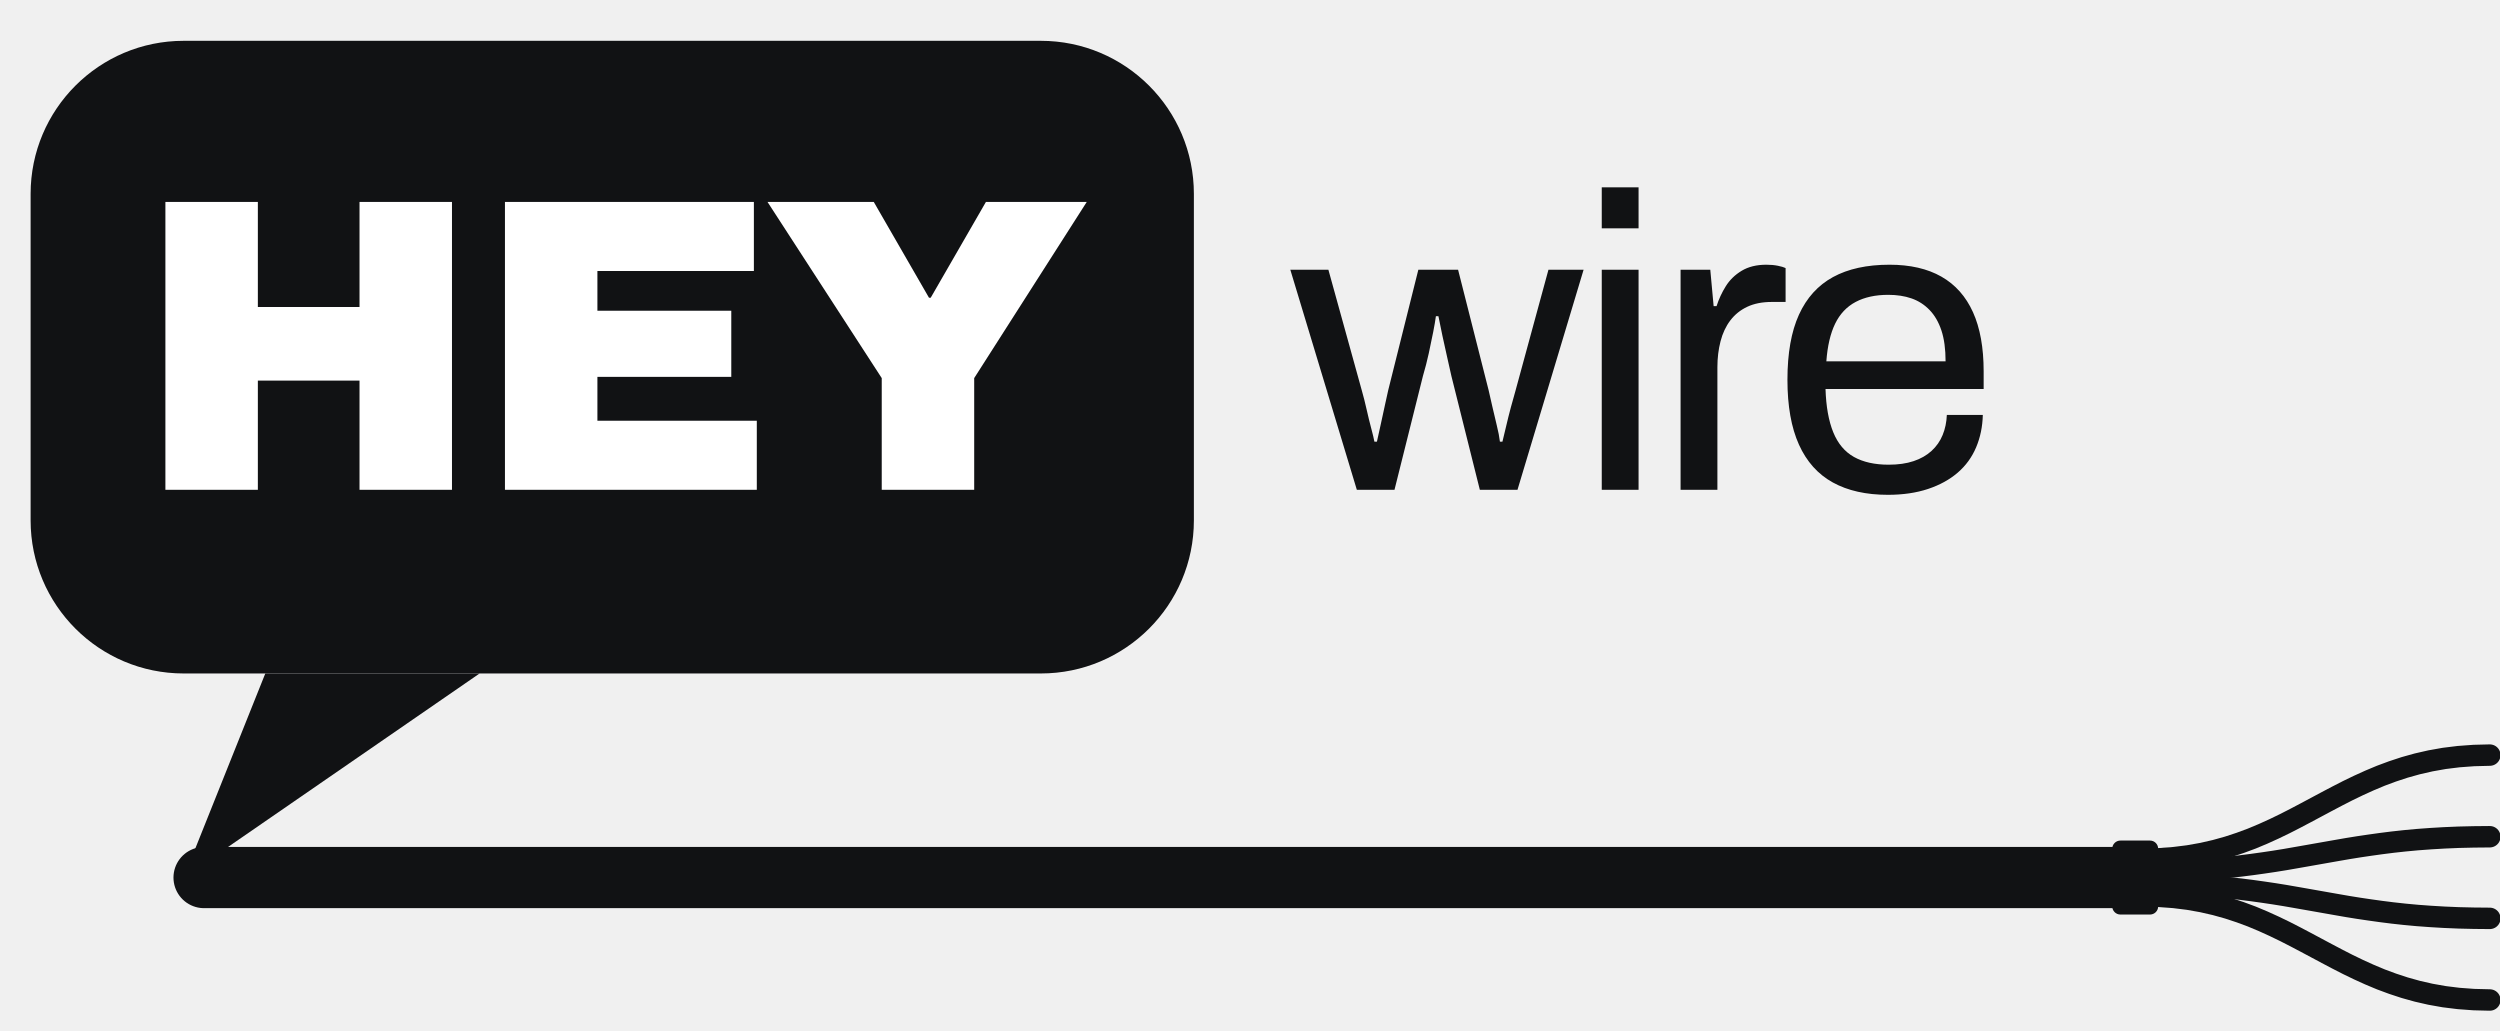
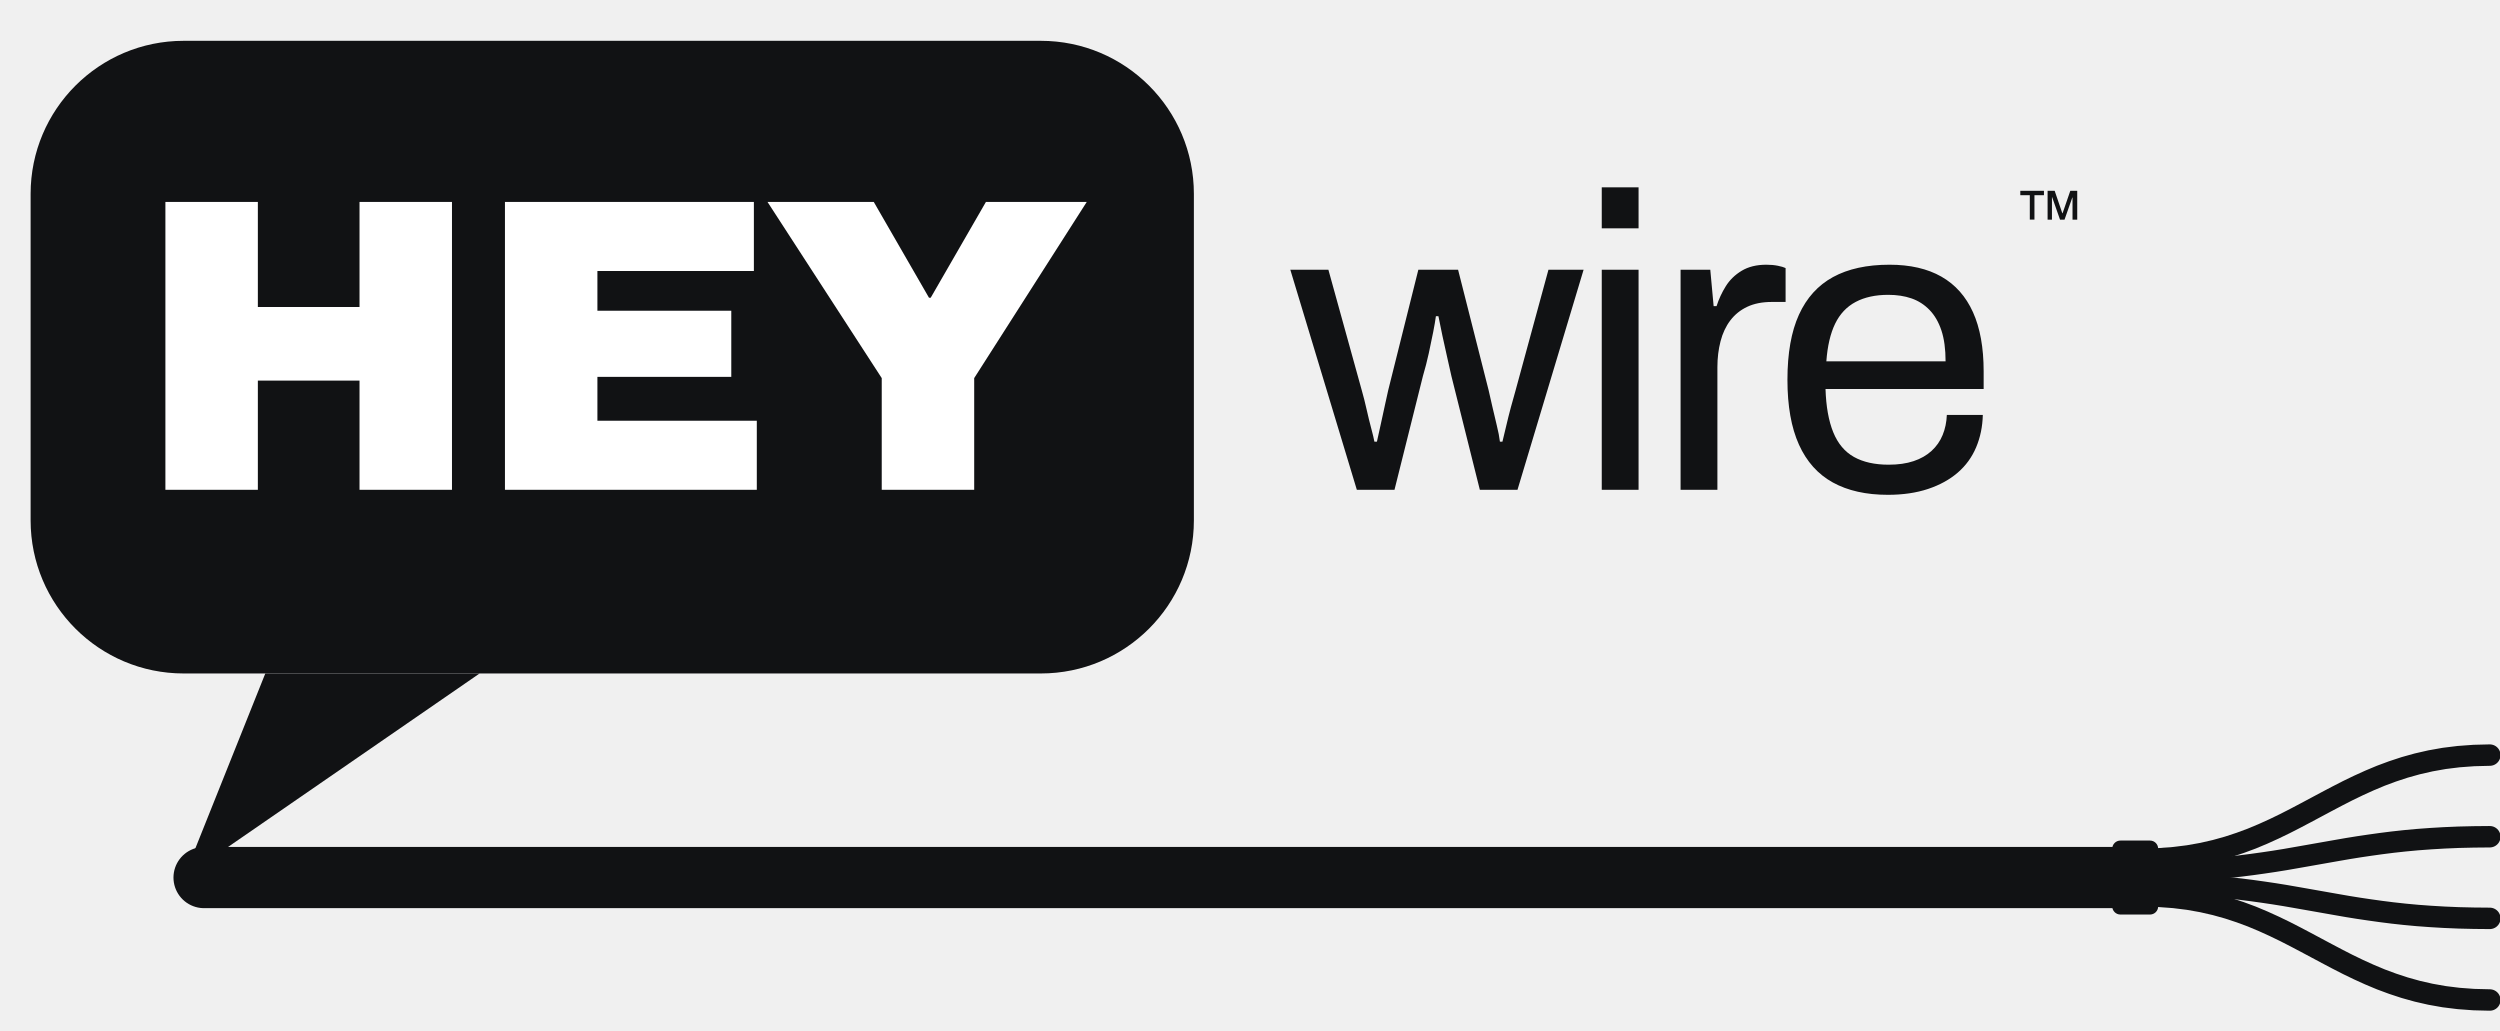
<svg xmlns="http://www.w3.org/2000/svg" viewBox="10 16 490 202">
  <rect x="16" y="24" width="228" height="124" rx="30" fill="#111214" />
  <path transform="translate(36.35 112)" d="M6.068 0.0V-56.416H24.19V-35.834H44.116V-56.416H62.238V0.0H44.116V-21.402H24.19V0.0ZM72.62 0.0V-56.416H121.41V-42.886H90.742V-35.096H116.982V-22.14H90.742V-13.53H121.984V0.0ZM146.47 0.0V-21.894L124.084 -56.416H144.912L155.736 -37.638H156.064L166.888 -56.416H186.65L164.592 -21.894V0.0Z" fill="#FFFFFF" />
  <path transform="translate(262 112)" d="M13.94 0.0 0.902 -43.132H8.364L14.924 -19.434Q15.416 -17.712 15.867 -15.703Q16.318 -13.694 16.769 -12.013Q17.22 -10.332 17.384 -9.43H17.876Q18.204 -10.988 18.655 -12.956Q19.106 -14.924 19.475 -16.728Q19.844 -18.532 20.09 -19.516L25.994 -43.132H33.784L39.77 -19.516Q40.098 -18.122 40.508 -16.277Q40.918 -14.432 41.369 -12.628Q41.82 -10.824 41.984 -9.43H42.476Q42.804 -10.742 43.214 -12.505Q43.624 -14.268 44.116 -16.113Q44.608 -17.958 45.018 -19.352L51.496 -43.132H58.384L45.428 0.0H38.048L32.472 -22.304Q32.144 -23.862 31.652 -25.953Q31.16 -28.044 30.709 -30.217Q30.258 -32.39 29.93 -34.03H29.438Q29.274 -32.8 28.905 -30.914Q28.536 -29.028 28.044 -26.773Q27.552 -24.518 26.896 -22.304L21.32 0.0ZM61.944 -51.25V-59.286H69.16V-51.25ZM61.944 0.0V-43.132H69.16V0.0ZM77.394 0.0V-43.132H83.216L83.872 -35.998H84.446Q85.102 -38.048 86.25 -39.893Q87.398 -41.738 89.366 -42.927Q91.334 -44.116 94.204 -44.116Q95.434 -44.116 96.459 -43.911Q97.484 -43.706 97.976 -43.46V-36.818H95.27Q92.482 -36.818 90.473 -35.875Q88.464 -34.932 87.152 -33.21Q85.84 -31.488 85.225 -29.11Q84.61 -26.732 84.61 -24.026V0.0ZM118.018 0.984Q111.622 0.984 107.235 -1.435Q102.848 -3.854 100.593 -8.856Q98.338 -13.858 98.338 -21.566Q98.338 -29.356 100.593 -34.317Q102.848 -39.278 107.276 -41.697Q111.704 -44.116 118.346 -44.116Q124.414 -44.116 128.514 -41.779Q132.614 -39.442 134.705 -34.809Q136.796 -30.176 136.796 -23.206V-19.762H105.8Q105.964 -14.596 107.317 -11.275Q108.67 -7.954 111.376 -6.437Q114.082 -4.92 118.182 -4.92Q120.97 -4.92 123.061 -5.617Q125.152 -6.314 126.587 -7.626Q128.022 -8.938 128.76 -10.742Q129.498 -12.546 129.58 -14.678H136.632Q136.55 -11.234 135.32 -8.323Q134.09 -5.412 131.712 -3.362Q129.334 -1.312 125.89 -0.164Q122.446 0.984 118.018 0.984ZM105.964 -25.174H129.334Q129.334 -28.782 128.514 -31.242Q127.694 -33.702 126.177 -35.26Q124.66 -36.818 122.651 -37.515Q120.642 -38.212 118.1 -38.212Q114.328 -38.212 111.704 -36.818Q109.08 -35.424 107.686 -32.554Q106.292 -29.684 105.964 -25.174Z" fill="#111214" />
+   <path transform="translate(405 63)" d="M6.328 -3.948V-9.604H7.714L9.212 -5.208H9.268L10.78 -9.604H12.138V-3.948H11.214V-8.288H11.172L9.646 -3.948H8.764L7.224 -8.344H7.182V-3.948ZM2.842 -3.962V-8.736H0.98V-9.604H5.614V-8.736H3.752V-3.962Z" fill="#111214" />
  <path d="M 62 148 L 46 188 L 104 148 Z" fill="#111214" />
  <path d="M 50 188 L 428 188" fill="none" stroke="#111214" stroke-width="12" stroke-linecap="round" />
  <rect x="424.00" y="180.75" width="9.00" height="14.50" rx="1.60" fill="#111214" />
  <path d="M 430.00 184.40 L 433.13 184.32 L 436.11 184.10 L 438.94 183.75 L 441.64 183.27 L 444.22 182.68 L 446.69 181.99 L 449.06 181.21 L 451.35 180.36 L 453.57 179.43 L 455.73 178.45 L 457.84 177.43 L 459.91 176.37 L 461.96 175.29 L 464.00 174.20 L 466.04 173.11 L 468.09 172.03 L 470.16 170.97 L 472.27 169.95 L 474.43 168.97 L 476.65 168.04 L 478.94 167.19 L 481.31 166.41 L 483.78 165.72 L 486.36 165.13 L 489.06 164.65 L 491.89 164.30 L 494.87 164.08 L 498.00 164.00" fill="none" stroke="#111214" stroke-width="4.20" stroke-linecap="round" stroke-linejoin="round" />
  <path d="M 430.00 186.80 L 433.13 186.77 L 436.11 186.70 L 438.94 186.58 L 441.64 186.42 L 444.22 186.23 L 446.69 186.00 L 449.06 185.74 L 451.35 185.45 L 453.57 185.14 L 455.73 184.82 L 457.84 184.48 L 459.91 184.12 L 461.96 183.76 L 464.00 183.40 L 466.04 183.04 L 468.09 182.68 L 470.16 182.32 L 472.27 181.98 L 474.43 181.66 L 476.65 181.35 L 478.94 181.06 L 481.31 180.80 L 483.78 180.57 L 486.36 180.38 L 489.06 180.22 L 491.89 180.10 L 494.87 180.03 L 498.00 180.00" fill="none" stroke="#111214" stroke-width="4.20" stroke-linecap="round" stroke-linejoin="round" />
  <path d="M 430.00 189.20 L 433.13 189.23 L 436.11 189.30 L 438.94 189.42 L 441.64 189.58 L 444.22 189.77 L 446.69 190.00 L 449.06 190.26 L 451.35 190.55 L 453.57 190.86 L 455.73 191.18 L 457.84 191.52 L 459.91 191.88 L 461.96 192.24 L 464.00 192.60 L 466.04 192.96 L 468.09 193.32 L 470.16 193.68 L 472.27 194.02 L 474.43 194.34 L 476.65 194.65 L 478.94 194.94 L 481.31 195.20 L 483.78 195.43 L 486.36 195.62 L 489.06 195.78 L 491.89 195.90 L 494.87 195.97 L 498.00 196.00" fill="none" stroke="#111214" stroke-width="4.20" stroke-linecap="round" stroke-linejoin="round" />
  <path d="M 430.00 191.60 L 433.13 191.68 L 436.11 191.90 L 438.94 192.25 L 441.64 192.73 L 444.22 193.32 L 446.69 194.01 L 449.06 194.79 L 451.35 195.64 L 453.57 196.57 L 455.73 197.55 L 457.84 198.57 L 459.91 199.63 L 461.96 200.71 L 464.00 201.80 L 466.04 202.89 L 468.09 203.97 L 470.16 205.03 L 472.27 206.05 L 474.43 207.03 L 476.65 207.96 L 478.94 208.81 L 481.31 209.59 L 483.78 210.28 L 486.36 210.87 L 489.06 211.35 L 491.89 211.70 L 494.87 211.92 L 498.00 212.00" fill="none" stroke="#111214" stroke-width="4.20" stroke-linecap="round" stroke-linejoin="round" />
</svg>
